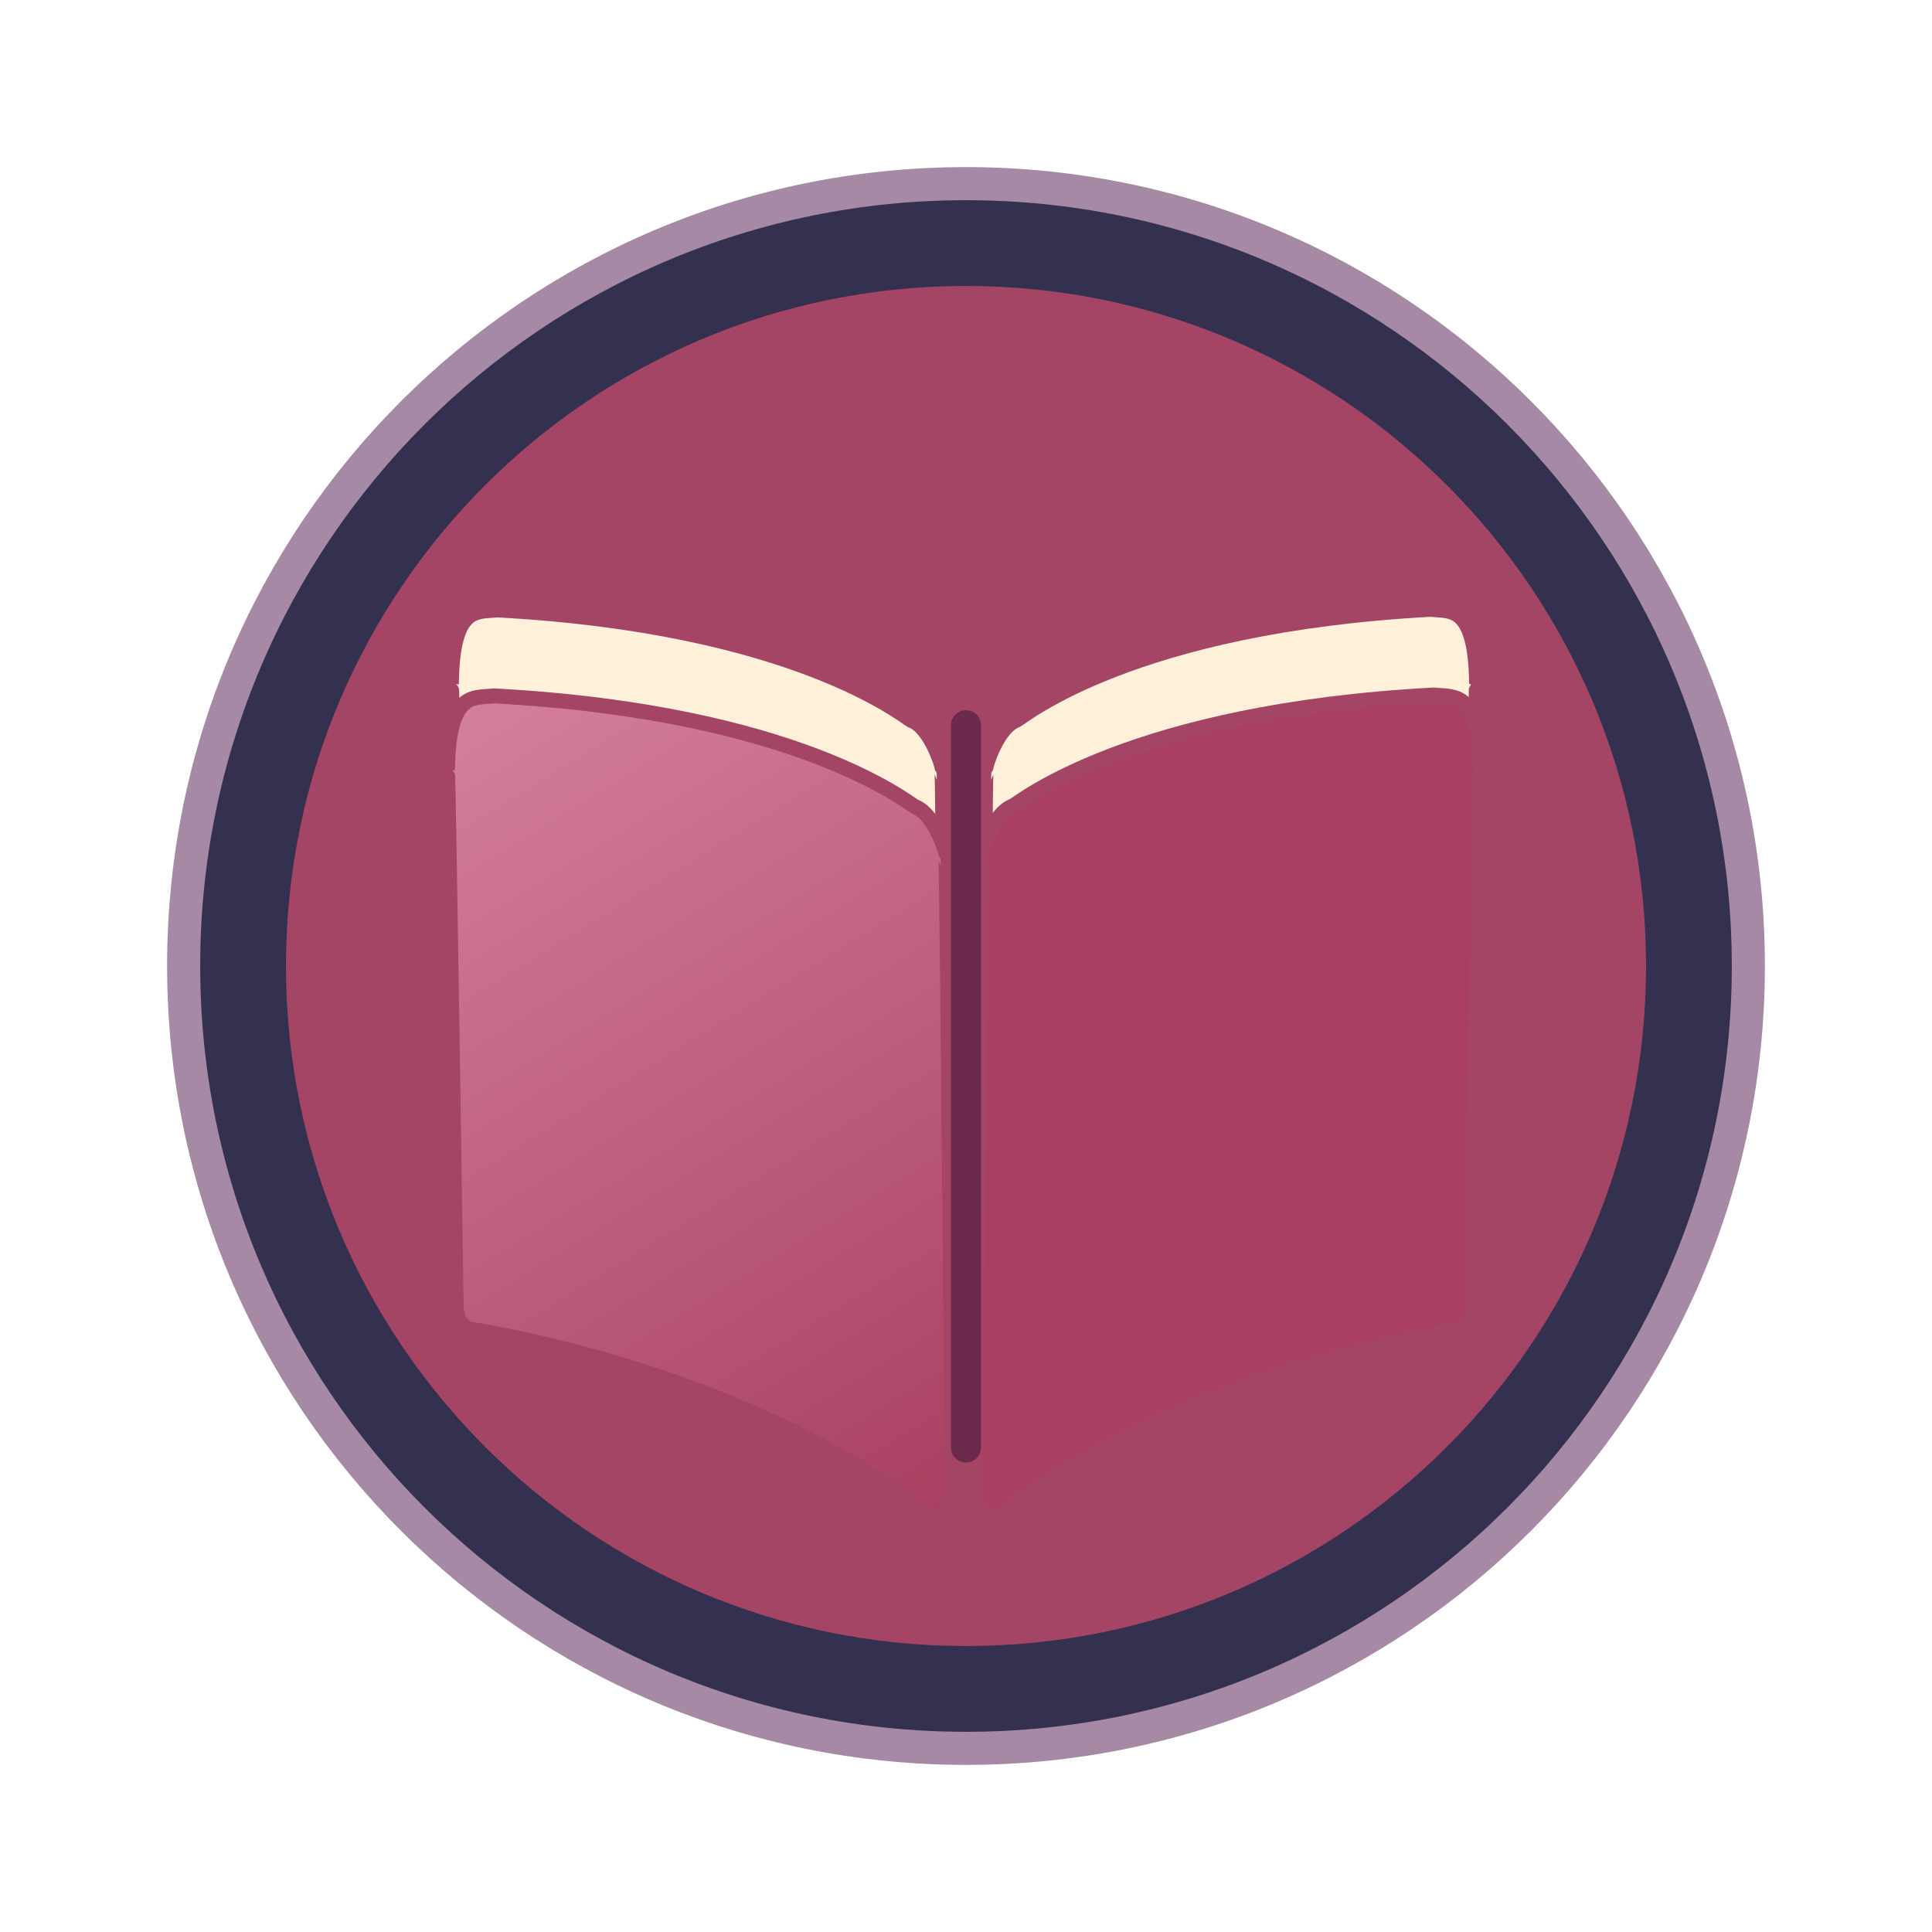
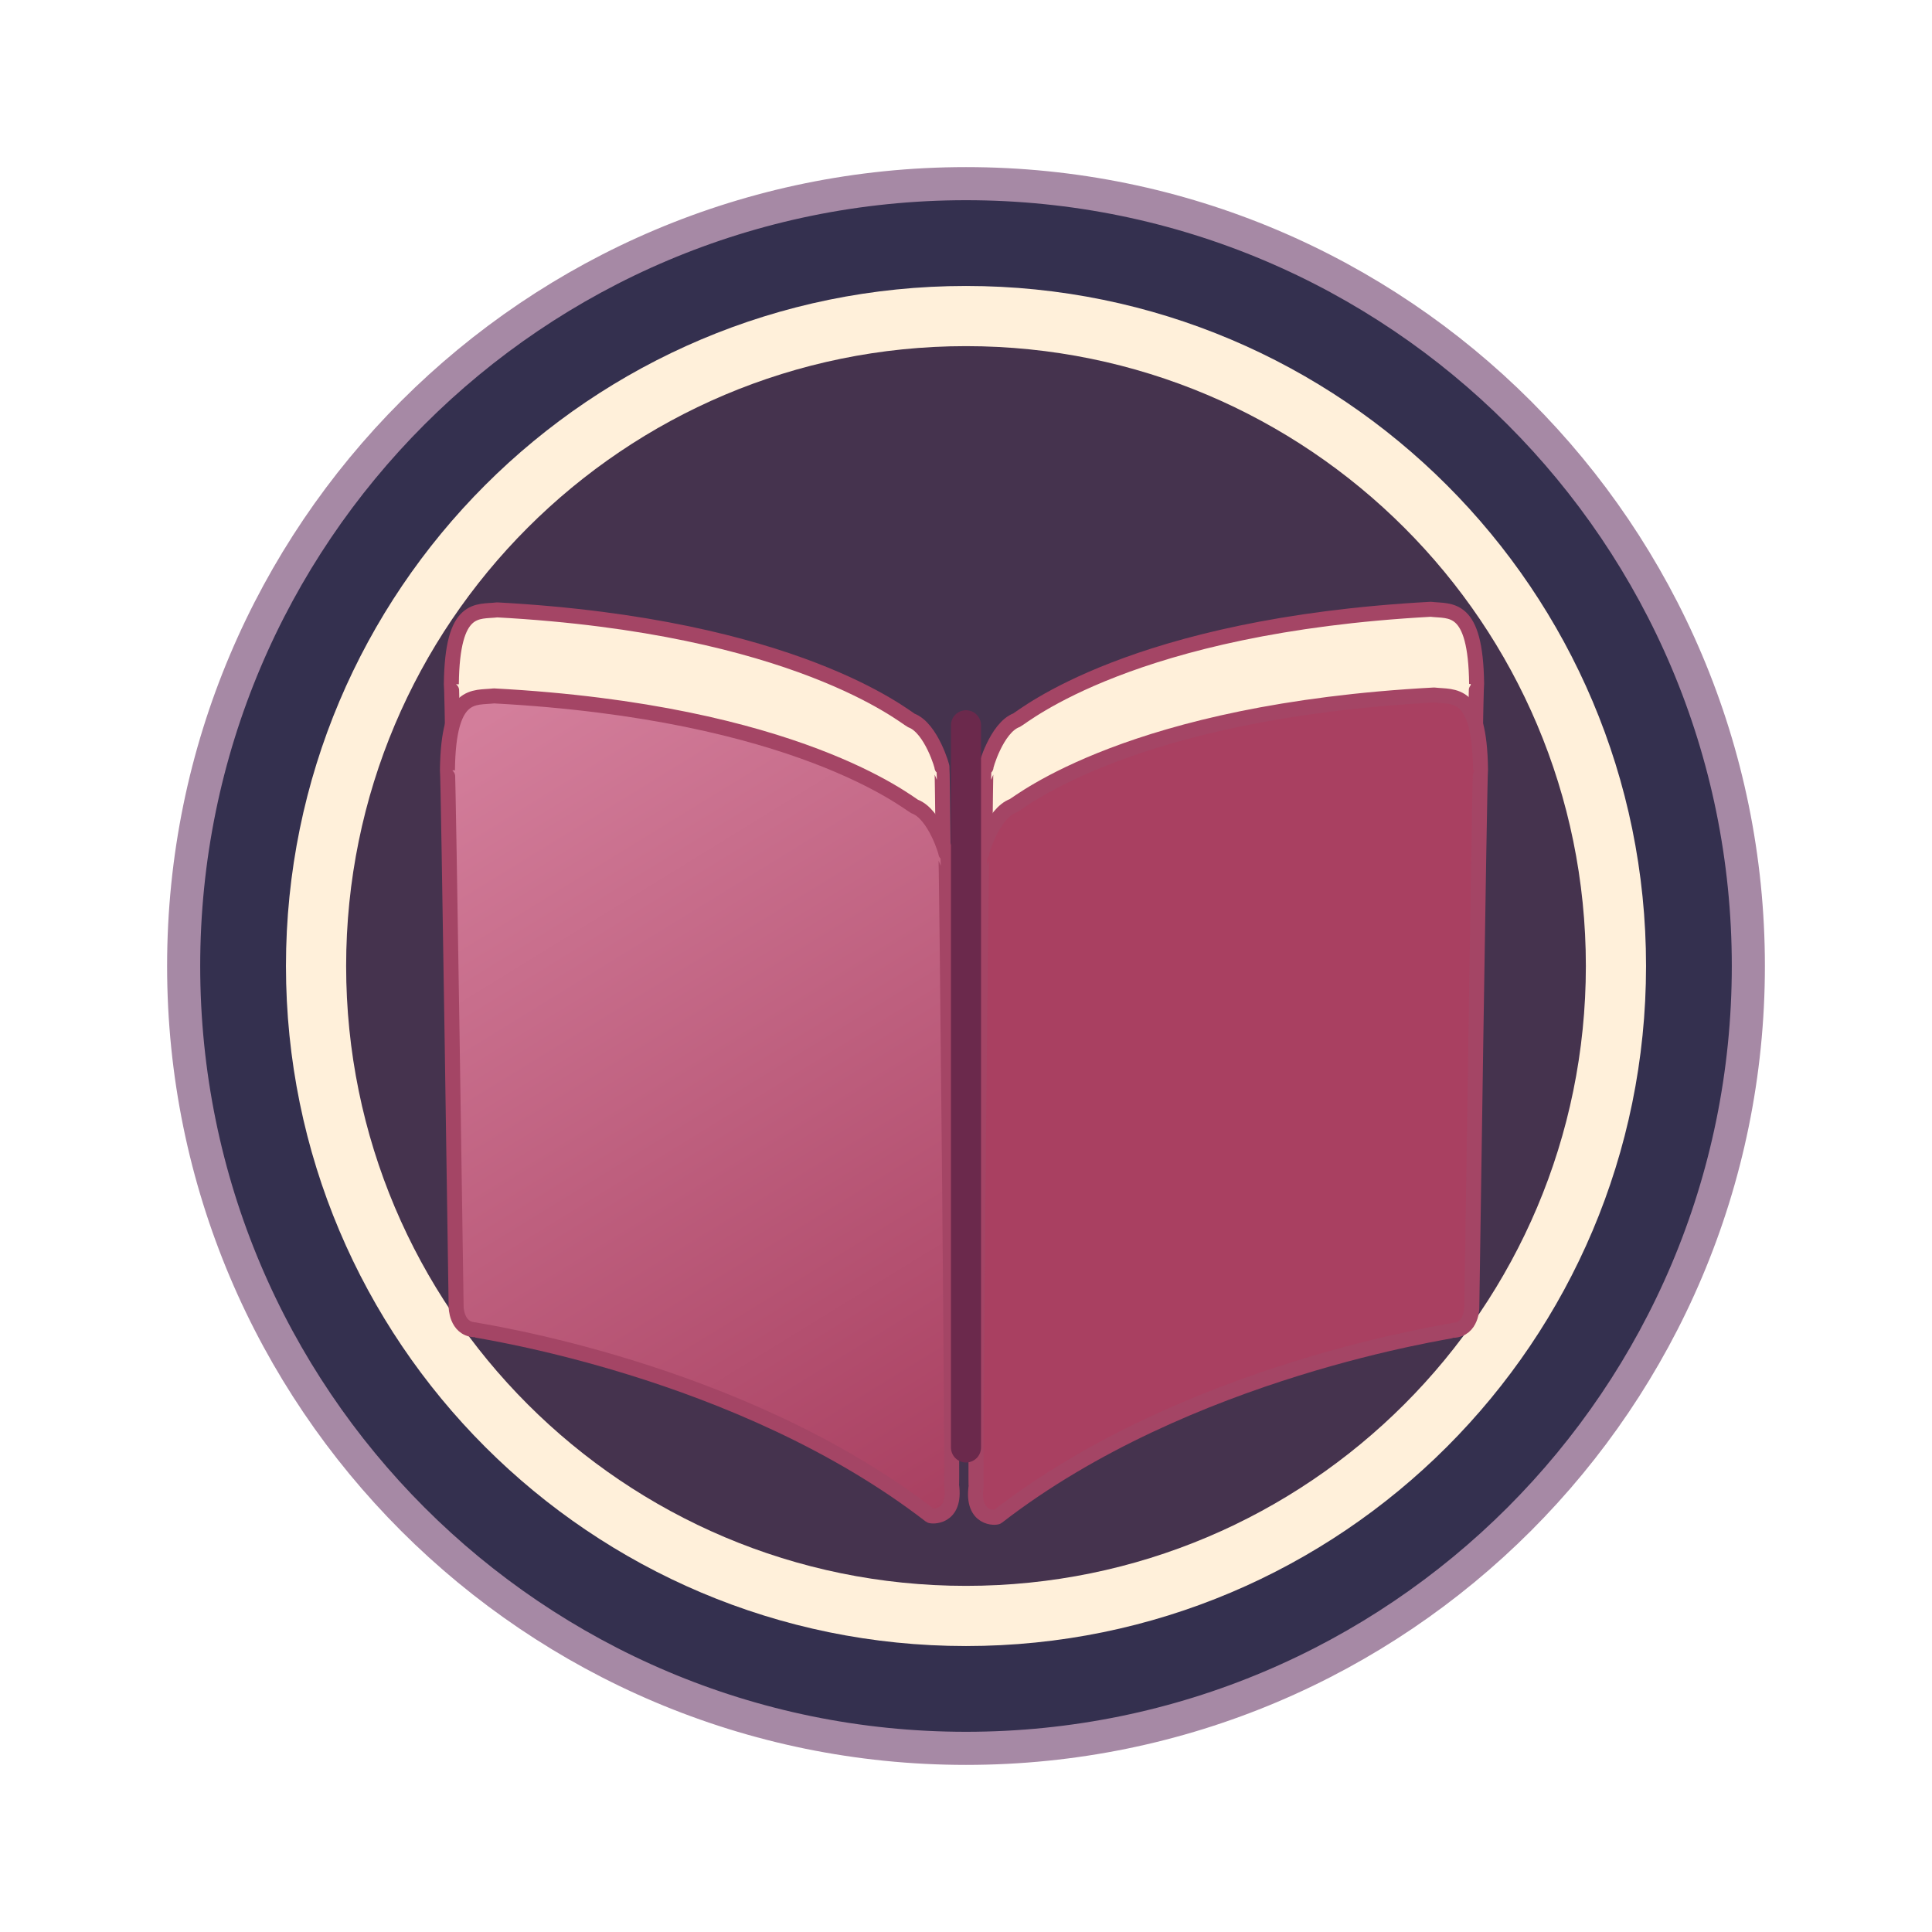
<svg xmlns="http://www.w3.org/2000/svg" width="64" height="64" viewBox="0 0 64 64" data-material="authored">
  <g id="frameless-artwork" transform="translate(0.103012 0.103012) scale(0.996781)">
    <defs>
      <linearGradient id="cover" gradientUnits="userSpaceOnUse" x1="85" y1="180" x2="245" y2="440">
        <stop stop-color="#d37e9b" />
        <stop offset="1" stop-color="#a94061" />
      </linearGradient>
    </defs>
    <g stroke-linecap="round" stroke-linejoin="round">
      <circle cx="32" cy="32" r="26" fill="#34304f" stroke="#a689a5" stroke-width="1.1" />
-       <circle cx="32" cy="32" r="22.6" fill="#a44565" />
+       <circle cx="32" cy="32" r="22.6" fill="#fff0da" />
+       <circle cx="32" cy="32" r="20.6" fill="#45334e" />
      <g transform="translate(6.5 6.5) scale(.0996)">
        <path id="svg_3" d="M87.2 341s-2.5-178.7-2.9-179c.3-26.7 8.8-24 15.3-24.8 99.7 5.4 136 35.8 138.2 36.9 6.7 2.5 10.5 16 10.2 15.6.3.3 2.2 211.1 1.9 210.8 1.6 11.3-6.7 10.5-7 10.2-62.7-49.3-149.4-61.7-149.7-62-6-.5-6-7.7-6-7.7z" fill="#fff0da" stroke="#a44565" stroke-width="5" />
        <path id="svg_4" d="M423.5 341.4s2.5-179.1 2.9-179.5c-.3-26.7-8.8-24.1-15.3-24.9-99.7 5.4-136 35.9-138.2 37-6.7 2.5-10.5 16-10.2 15.7-.3.3-2.2 211.6-1.9 211.3-1.6 11.3 6.7 10.6 7 10.2 62.7-49.4 149.4-61.8 149.7-62.2 6-.3 6-7.6 6-7.6z" fill="#fff0da" stroke="#a44565" stroke-width="5" />
        <path id="svg_5" d="M85.9 369.7S83.3 191 83 190.7c.3-26.7 8.9-24 15.5-24.8 101.3 5.4 138.2 35.8 140.4 36.9 6.8 2.5 10.7 16 10.4 15.6.3.3 2.3 211.1 1.9 210.8 1.6 11.3-6.8 10.5-7.1 10.2-63.8-49.3-151.8-61.7-152.1-62-6.1-.4-6.1-7.7-6.1-7.7z" fill="url(#cover)" stroke="#a44565" stroke-width="5" />
        <path id="svg_6" d="M424.8 370s2.6-179.1 2.9-179.5c-.3-26.7-8.9-24.1-15.5-24.9-101.3 5.4-138.2 35.9-140.5 37-6.8 2.5-10.7 16-10.4 15.7-.3.3-2.3 211.6-1.9 211.3-1.6 11.3 6.8 10.6 7.1 10.2 63.8-49.4 151.8-61.8 152.1-62.2 6.2-.3 6.2-7.6 6.2-7.6z" fill="#a94061" stroke="#a44565" stroke-width="5" />
      </g>
      <path d="M32 24v24" stroke="#6b294c" stroke-width="1" />
    </g>
  </g>
</svg>
